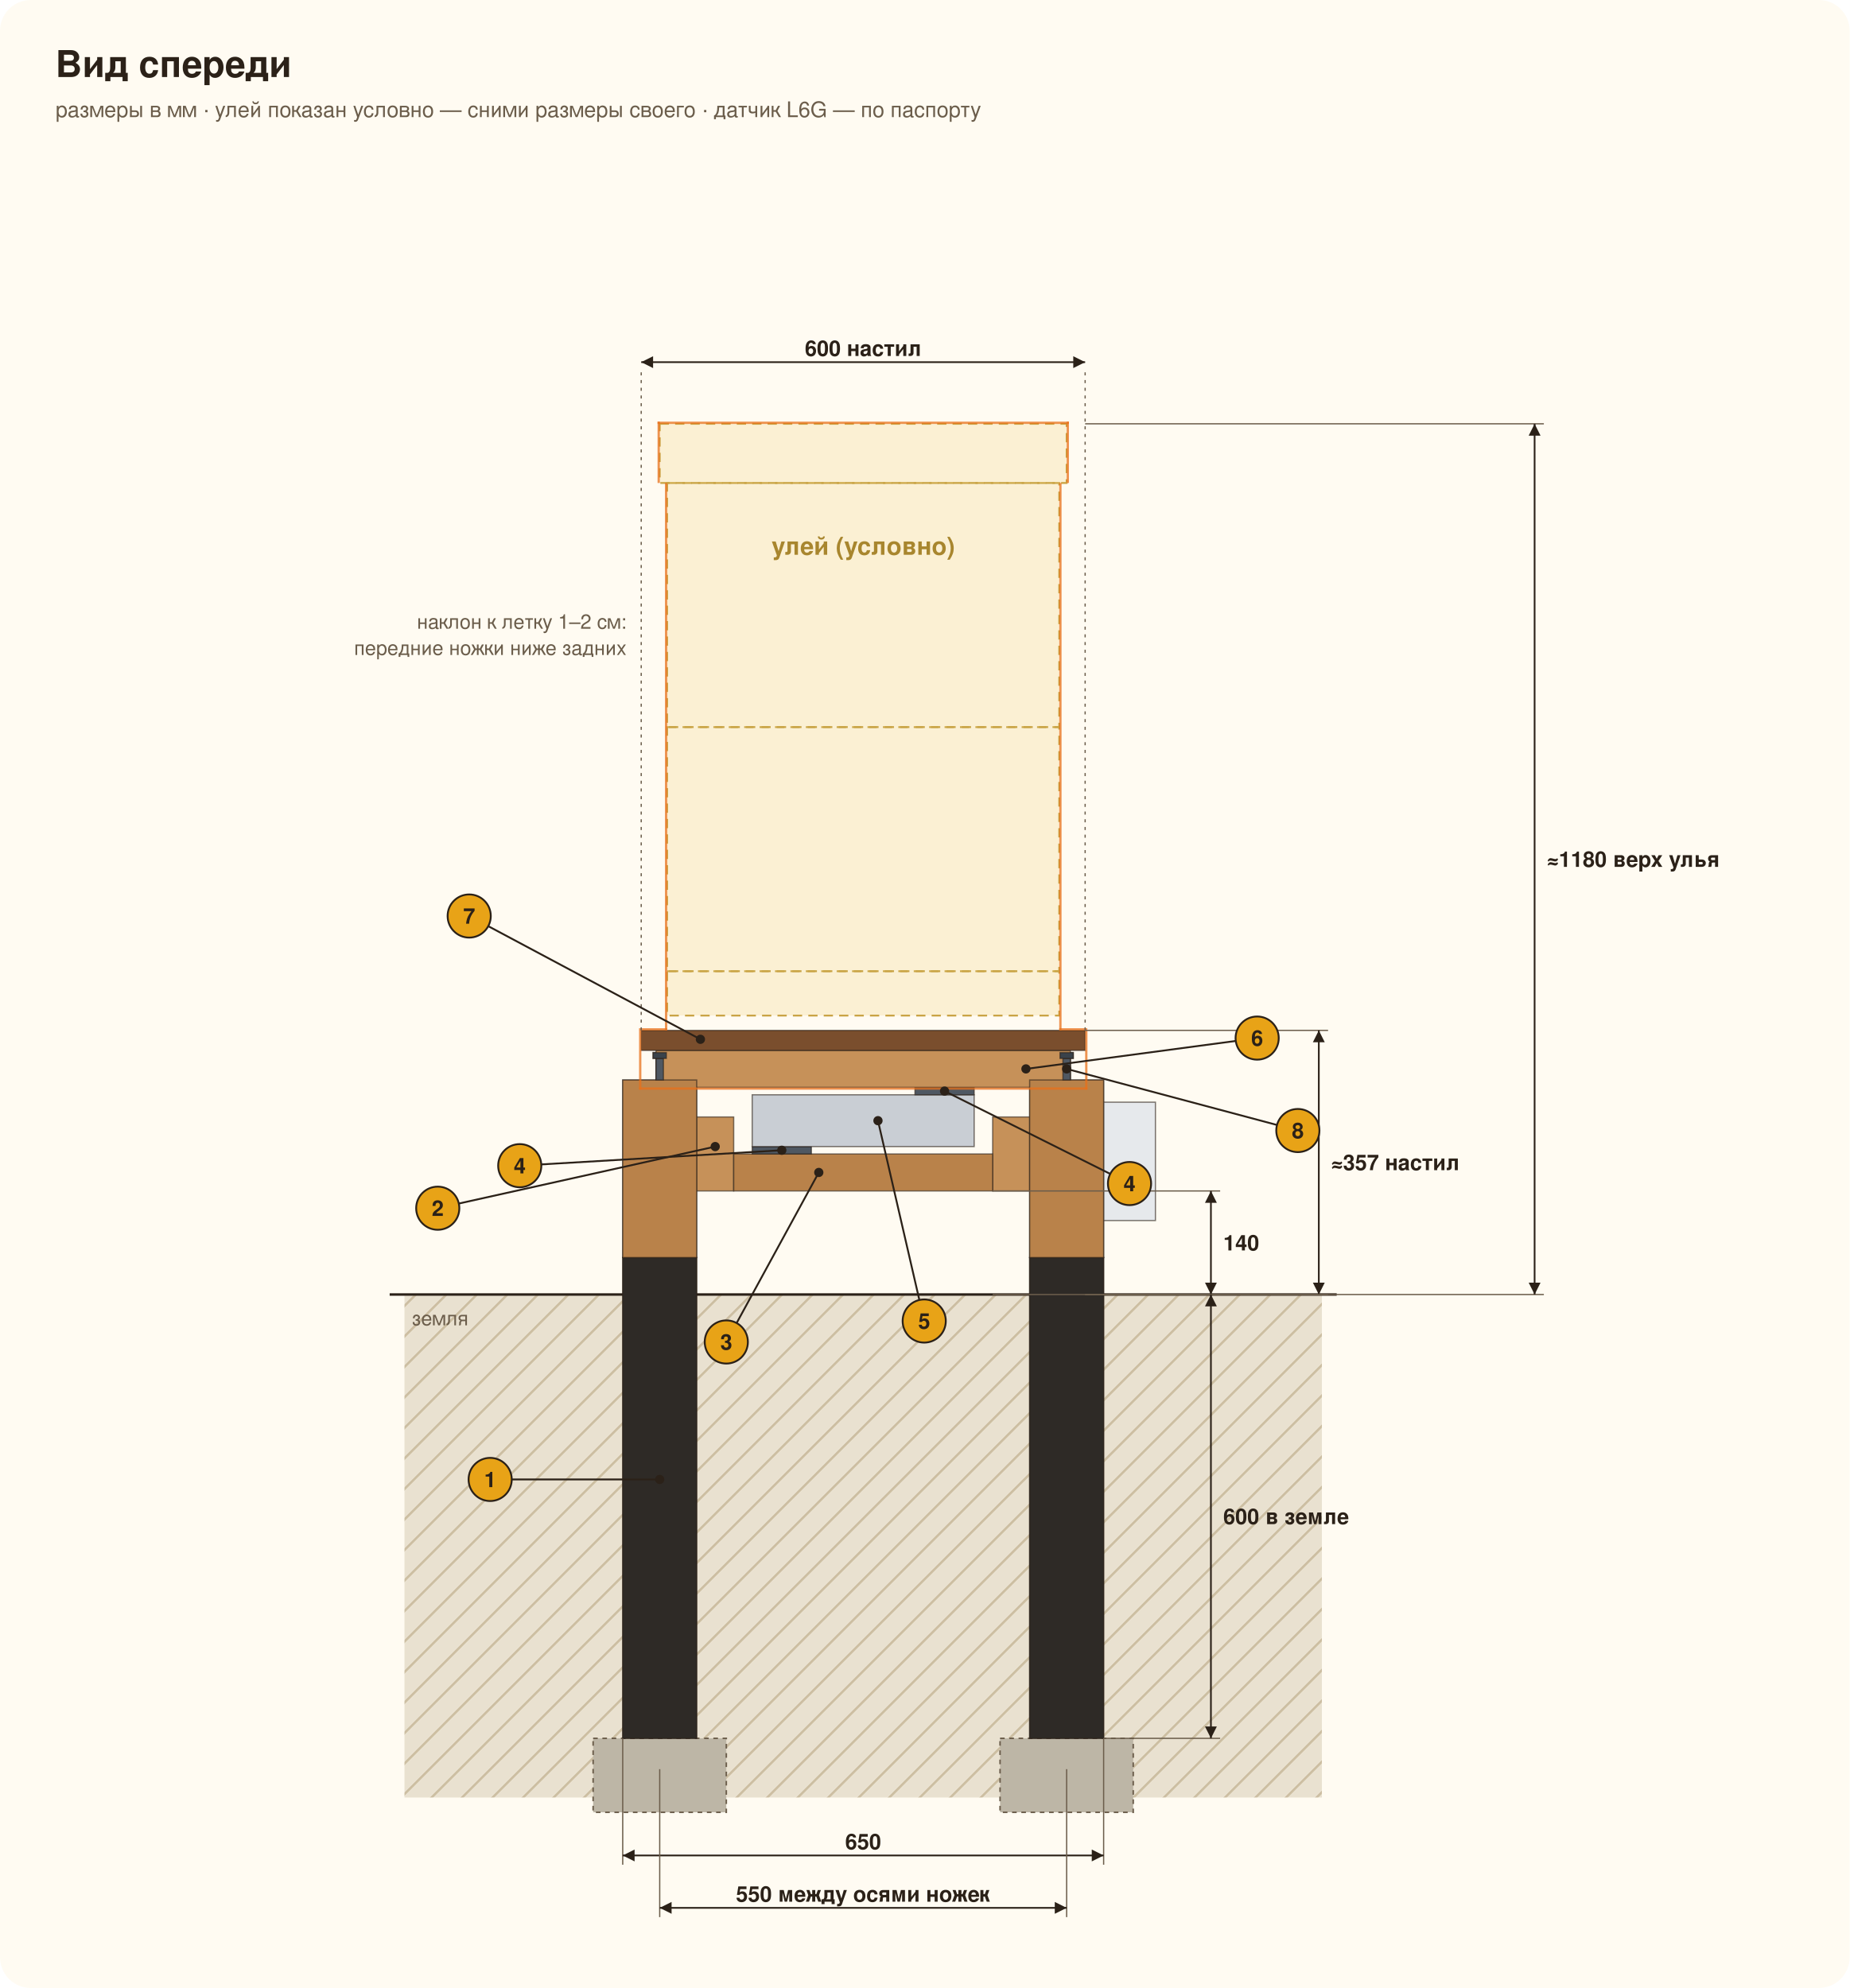
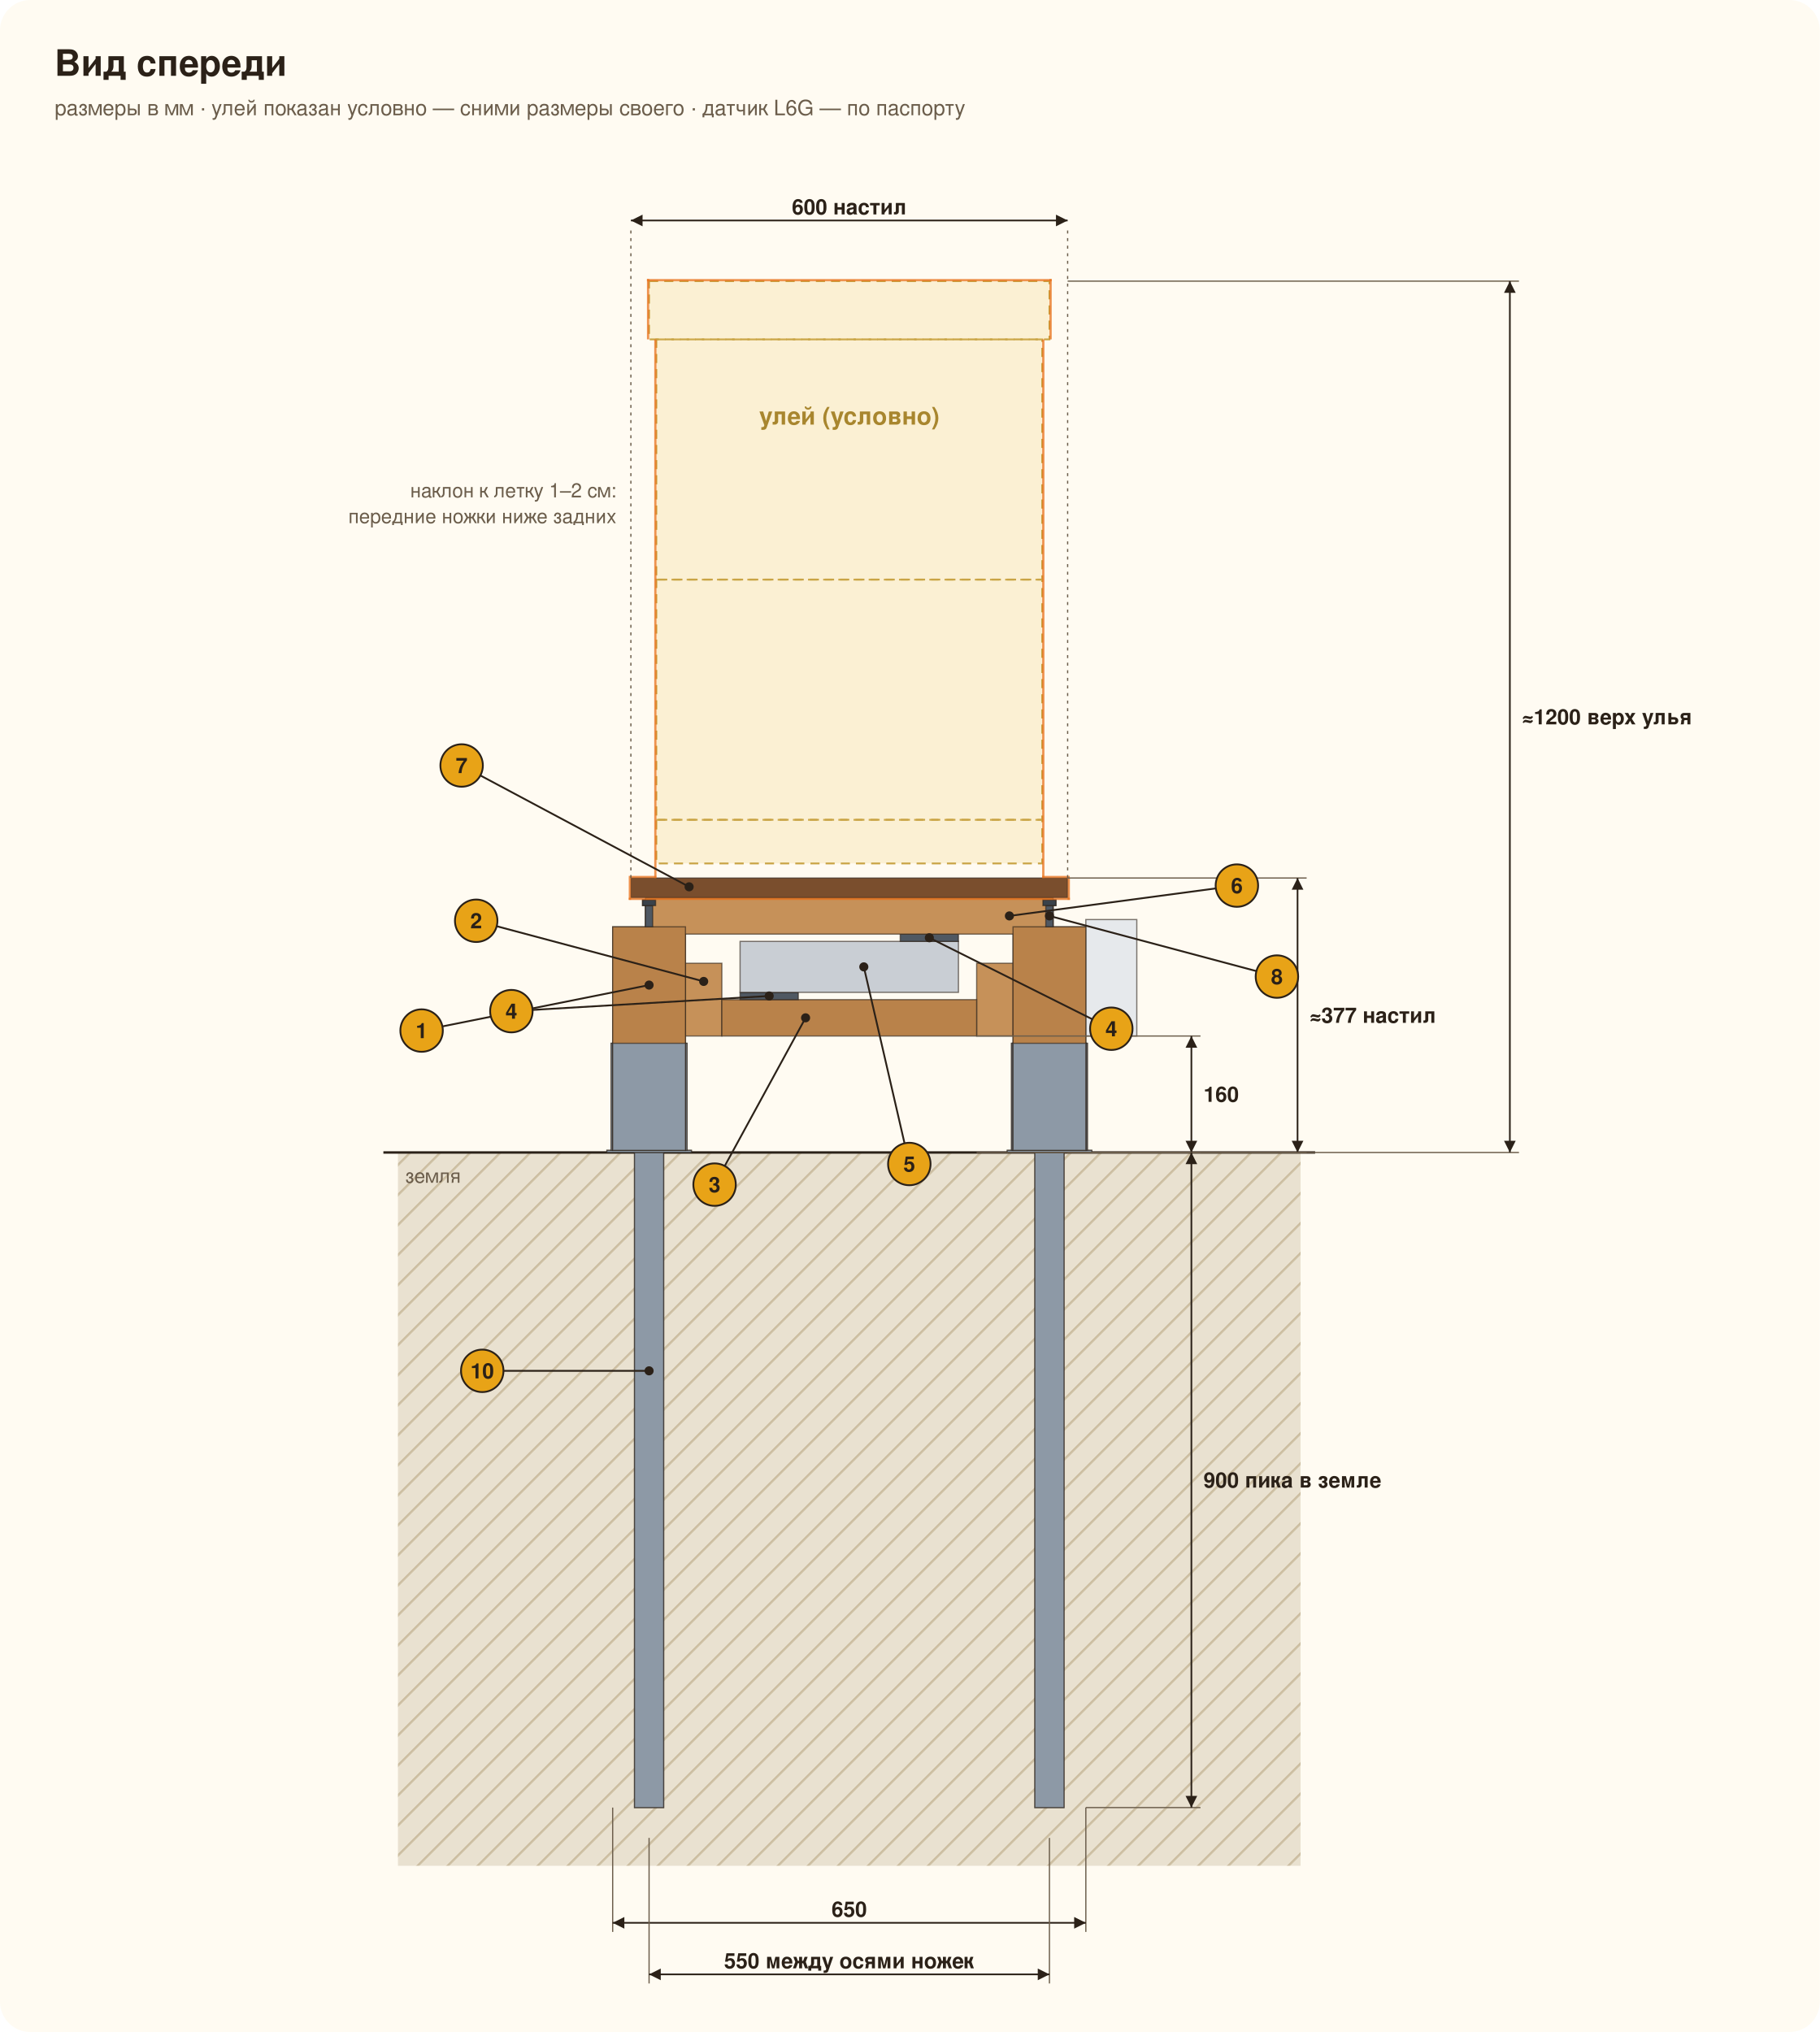
- <svg xmlns="http://www.w3.org/2000/svg" viewBox="0 0 1200 1290" width="1200" height="1290" font-family="'Segoe UI', Helvetica, Arial, sans-serif">
+ <svg xmlns="http://www.w3.org/2000/svg" viewBox="0 0 1200 1340" width="1200" height="1340" font-family="'Segoe UI', Helvetica, Arial, sans-serif">
  <defs>
    <marker id="a" viewBox="0 0 10 10" refX="10" refY="5" markerWidth="7" markerHeight="7" orient="auto-start-reverse">
      <path d="M0 0 L10 5 L0 10 Z" fill="#2B2118" />
    </marker>
    <pattern id="soil" width="14" height="14" patternUnits="userSpaceOnUse" patternTransform="rotate(45)">
      <rect width="14" height="14" fill="#E9E1D0" />
      <line x1="0" y1="0" x2="0" y2="14" stroke="#CDBFA3" stroke-width="3" />
    </pattern>
  </defs>
-   <rect width="1200" height="1290" rx="20" fill="#FFFBF2" />
+   <rect width="1200" height="1340" rx="20" fill="#FFFBF2" />
  <text x="36" y="50" fill="#2B2118" font-size="24" font-weight="700">Вид спереди</text>
  <text x="36" y="76" fill="#6B5D4B" font-size="14">размеры в мм · улей показан условно — сними размеры своего · датчик L6G — по паспорту</text>
-   <rect x="262.4" y="840.0" width="595.2" height="326.4" fill="url(#soil)" />
-   <line x1="252.8" y1="840.0" x2="867.2" y2="840.0" stroke="#2B2118" stroke-width="1.6" />
-   <text x="267.2" y="860.0" fill="#6B5D4B" font-size="13">земля</text>
-   <rect x="384.8" y="1128.0" width="86.4" height="48.0" fill="#BDB6A6" stroke="#6B5D4B" stroke-dasharray="3 3" />
-   <rect x="648.8" y="1128.0" width="86.4" height="48.0" fill="#BDB6A6" stroke="#6B5D4B" stroke-dasharray="3 3" />
-   <rect x="404.0" y="816.0" width="48.0" height="312.0" fill="#2E2A26" stroke="#2B2118" stroke-width="0.8" stroke-opacity="0.6" />
-   <rect x="404.0" y="700.8" width="48.0" height="115.2" fill="#B9824A" stroke="#2B2118" stroke-width="0.8" stroke-opacity="0.6" />
-   <rect x="668.0" y="816.0" width="48.0" height="312.0" fill="#2E2A26" stroke="#2B2118" stroke-width="0.8" stroke-opacity="0.6" />
-   <rect x="668.0" y="700.8" width="48.0" height="115.2" fill="#B9824A" stroke="#2B2118" stroke-width="0.8" stroke-opacity="0.6" />
-   <rect x="425.6" y="686.9" width="4.8" height="13.9" fill="#4F5862" stroke="#2B2118" stroke-width="0.8" stroke-opacity="0.6" />
-   <rect x="423.7" y="683.0" width="8.6" height="3.8" fill="#3A424A" stroke="#2B2118" stroke-width="0.8" stroke-opacity="0.6" />
-   <rect x="689.6" y="686.9" width="4.8" height="13.9" fill="#4F5862" stroke="#2B2118" stroke-width="0.8" stroke-opacity="0.6" />
-   <rect x="687.7" y="683.0" width="8.6" height="3.8" fill="#3A424A" stroke="#2B2118" stroke-width="0.8" stroke-opacity="0.6" />
-   <rect x="716.0" y="715.2" width="33.6" height="76.8" fill="#E6E9EC" stroke="#2B2118" stroke-width="0.8" stroke-opacity="0.6" />
-   <rect x="452.0" y="724.8" width="24.0" height="48.0" fill="#C69159" stroke="#2B2118" stroke-width="0.8" stroke-opacity="0.6" />
-   <rect x="644.0" y="724.8" width="24.0" height="48.0" fill="#C69159" stroke="#2B2118" stroke-width="0.8" stroke-opacity="0.6" />
-   <rect x="476.0" y="748.8" width="168.0" height="24.0" fill="#B9824A" stroke="#2B2118" stroke-width="0.8" stroke-opacity="0.6" />
-   <rect x="488.0" y="744.0" width="38.4" height="4.8" fill="#4F5862" stroke="#2B2118" stroke-width="0.8" stroke-opacity="0.6" />
-   <rect x="488.0" y="710.4" width="144.0" height="33.6" fill="#C9CED4" stroke="#2B2118" stroke-width="0.8" stroke-opacity="0.6" />
-   <rect x="593.6" y="705.6" width="38.4" height="4.8" fill="#4F5862" stroke="#2B2118" stroke-width="0.8" stroke-opacity="0.6" />
-   <rect x="425.6" y="681.6" width="268.8" height="24.0" fill="#C69159" stroke="#2B2118" stroke-width="0.8" stroke-opacity="0.6" />
-   <rect x="416.0" y="668.6" width="288.0" height="13.0" fill="#7A4E2D" stroke="#2B2118" stroke-width="0.8" stroke-opacity="0.6" />
-   <rect x="404.0" y="816.0" width="48.0" height="312.0" fill="#2E2A26" stroke="#2B2118" stroke-width="0.8" stroke-opacity="0.6" />
-   <rect x="404.0" y="700.8" width="48.0" height="115.2" fill="#B9824A" stroke="#2B2118" stroke-width="0.8" stroke-opacity="0.6" />
-   <rect x="668.0" y="816.0" width="48.0" height="312.0" fill="#2E2A26" stroke="#2B2118" stroke-width="0.8" stroke-opacity="0.6" />
-   <rect x="668.0" y="700.8" width="48.0" height="115.2" fill="#B9824A" stroke="#2B2118" stroke-width="0.8" stroke-opacity="0.6" />
-   <rect x="425.6" y="686.9" width="4.8" height="13.9" fill="#4F5862" stroke="#2B2118" stroke-width="0.8" stroke-opacity="0.6" />
-   <rect x="423.7" y="683.0" width="8.6" height="3.8" fill="#3A424A" stroke="#2B2118" stroke-width="0.8" stroke-opacity="0.6" />
-   <rect x="689.6" y="686.9" width="4.8" height="13.9" fill="#4F5862" stroke="#2B2118" stroke-width="0.8" stroke-opacity="0.6" />
-   <rect x="687.7" y="683.0" width="8.6" height="3.8" fill="#3A424A" stroke="#2B2118" stroke-width="0.8" stroke-opacity="0.6" />
-   <rect x="432.8" y="630.2" width="254.4" height="28.8" fill="#F2D27A" fill-opacity="0.25" stroke="#C9A445" stroke-width="1.2" stroke-dasharray="6 4" />
-   <rect x="432.8" y="471.8" width="254.4" height="158.4" fill="#F2D27A" fill-opacity="0.25" stroke="#C9A445" stroke-width="1.2" stroke-dasharray="6 4" />
-   <rect x="432.8" y="313.4" width="254.4" height="158.4" fill="#F2D27A" fill-opacity="0.25" stroke="#C9A445" stroke-width="1.2" stroke-dasharray="6 4" />
-   <rect x="428.0" y="275.0" width="264.0" height="38.4" fill="#F2D27A" fill-opacity="0.25" stroke="#C9A445" stroke-width="1.2" stroke-dasharray="6 4" />
-   <text x="560.0" y="360.0" fill="#A8862E" font-size="16" font-weight="700" text-anchor="middle">улей (условно)</text>
-   <rect x="431.4" y="313.4" width="1.5" height="355.2" fill="#E8701A" fill-opacity="0.75" />
-   <rect x="426.6" y="273.6" width="1.5" height="39.8" fill="#E8701A" fill-opacity="0.75" />
-   <rect x="414.6" y="668.6" width="1.5" height="38.4" fill="#E8701A" fill-opacity="0.75" />
-   <rect x="414.6" y="667.2" width="18.2" height="1.5" fill="#E8701A" fill-opacity="0.75" />
-   <rect x="687.2" y="313.4" width="1.5" height="355.2" fill="#E8701A" fill-opacity="0.75" />
-   <rect x="692.0" y="273.6" width="1.5" height="39.8" fill="#E8701A" fill-opacity="0.75" />
-   <rect x="704.0" y="668.6" width="1.5" height="38.4" fill="#E8701A" fill-opacity="0.75" />
-   <rect x="687.2" y="667.2" width="18.2" height="1.5" fill="#E8701A" fill-opacity="0.75" />
-   <rect x="426.6" y="273.6" width="266.9" height="1.5" fill="#E8701A" fill-opacity="0.75" />
-   <rect x="414.6" y="705.6" width="290.9" height="1.5" fill="#E8701A" fill-opacity="0.75" />
-   <line x1="416.0" y1="668.6" x2="416.0" y2="241.0" stroke="#6B5D4B" stroke-width="0.8" stroke-dasharray="2 3" />
-   <line x1="704.0" y1="668.6" x2="704.0" y2="241.0" stroke="#6B5D4B" stroke-width="0.8" stroke-dasharray="2 3" />
-   <line x1="416.0" y1="235.0" x2="704.0" y2="235.0" stroke="#2B2118" stroke-width="1.1" marker-start="url(#a)" marker-end="url(#a)" />
-   <rect x="514.0" y="218.0" width="92.0" height="16" fill="#FFFBF2" />
-   <text x="560.0" y="231.0" fill="#2B2118" font-size="14" font-weight="600" text-anchor="middle">600 настил</text>
-   <line x1="404.0" y1="1128.0" x2="404.0" y2="1210.0" stroke="#6B5D4B" stroke-width="0.8" />
-   <line x1="716.0" y1="1128.0" x2="716.0" y2="1210.0" stroke="#6B5D4B" stroke-width="0.8" />
-   <line x1="404.0" y1="1204.0" x2="716.0" y2="1204.0" stroke="#2B2118" stroke-width="1.1" marker-start="url(#a)" marker-end="url(#a)" />
-   <rect x="542.0" y="1187.0" width="36.0" height="16" fill="#FFFBF2" />
-   <text x="560.0" y="1200.0" fill="#2B2118" font-size="14" font-weight="600" text-anchor="middle">650</text>
-   <line x1="428.0" y1="1148.0" x2="428.0" y2="1244.0" stroke="#6B5D4B" stroke-width="0.8" />
-   <line x1="692.0" y1="1148.0" x2="692.0" y2="1244.0" stroke="#6B5D4B" stroke-width="0.8" />
-   <line x1="428.0" y1="1238.0" x2="692.0" y2="1238.0" stroke="#2B2118" stroke-width="1.1" marker-start="url(#a)" marker-end="url(#a)" />
-   <rect x="470.0" y="1221.0" width="180.0" height="16" fill="#FFFBF2" />
-   <text x="560.0" y="1234.0" fill="#2B2118" font-size="14" font-weight="600" text-anchor="middle">550 между осями ножек</text>
-   <line x1="644.0" y1="840.0" x2="791.6" y2="840.0" stroke="#6B5D4B" stroke-width="0.8" />
-   <line x1="644.0" y1="772.8" x2="791.6" y2="772.8" stroke="#6B5D4B" stroke-width="0.8" />
-   <line x1="785.6" y1="840.0" x2="785.6" y2="772.8" stroke="#2B2118" stroke-width="1.1" marker-start="url(#a)" marker-end="url(#a)" />
-   <text x="793.6" y="811.4" fill="#2B2118" font-size="14" font-weight="600" text-anchor="start">140</text>
-   <line x1="704.0" y1="840.0" x2="861.6" y2="840.0" stroke="#6B5D4B" stroke-width="0.8" />
-   <line x1="704.0" y1="668.6" x2="861.6" y2="668.6" stroke="#6B5D4B" stroke-width="0.8" />
-   <line x1="855.6" y1="840.0" x2="855.6" y2="668.6" stroke="#2B2118" stroke-width="1.1" marker-start="url(#a)" marker-end="url(#a)" />
-   <text x="863.6" y="759.3" fill="#2B2118" font-size="14" font-weight="600" text-anchor="start">≈357 настил</text>
-   <line x1="704.0" y1="840.0" x2="1001.6" y2="840.0" stroke="#6B5D4B" stroke-width="0.8" />
-   <line x1="704.0" y1="275.0" x2="1001.6" y2="275.0" stroke="#6B5D4B" stroke-width="0.8" />
-   <line x1="995.6" y1="840.0" x2="995.6" y2="275.0" stroke="#2B2118" stroke-width="1.1" marker-start="url(#a)" marker-end="url(#a)" />
-   <text x="1003.6" y="562.5" fill="#2B2118" font-size="14" font-weight="600" text-anchor="start">≈1180 верх улья</text>
-   <line x1="716.0" y1="1128.0" x2="791.6" y2="1128.0" stroke="#6B5D4B" stroke-width="0.8" />
-   <line x1="716.0" y1="840.0" x2="791.6" y2="840.0" stroke="#6B5D4B" stroke-width="0.8" />
-   <line x1="785.6" y1="1128.0" x2="785.6" y2="840.0" stroke="#2B2118" stroke-width="1.1" marker-start="url(#a)" marker-end="url(#a)" />
-   <text x="793.6" y="989.0" fill="#2B2118" font-size="14" font-weight="600" text-anchor="start">600 в земле</text>
-   <line x1="428.0" y1="960.0" x2="318.0" y2="960.0" stroke="#2B2118" stroke-width="1.2" />
-   <circle cx="428.0" cy="960.0" r="3" fill="#2B2118" />
-   <circle cx="318.0" cy="960.0" r="14" fill="#E8A317" stroke="#2B2118" stroke-width="1.2" />
-   <text x="318.0" y="965.0" fill="#2B2118" font-size="14" font-weight="700" text-anchor="middle">1</text>
-   <line x1="464.0" y1="744.0" x2="284.0" y2="784.0" stroke="#2B2118" stroke-width="1.2" />
-   <circle cx="464.0" cy="744.0" r="3" fill="#2B2118" />
-   <circle cx="284.0" cy="784.0" r="14" fill="#E8A317" stroke="#2B2118" stroke-width="1.2" />
-   <text x="284.0" y="789.0" fill="#2B2118" font-size="14" font-weight="700" text-anchor="middle">2</text>
-   <line x1="531.2" y1="760.8" x2="471.2" y2="870.8" stroke="#2B2118" stroke-width="1.2" />
-   <circle cx="531.2" cy="760.8" r="3" fill="#2B2118" />
-   <circle cx="471.2" cy="870.8" r="14" fill="#E8A317" stroke="#2B2118" stroke-width="1.2" />
-   <text x="471.2" y="875.8" fill="#2B2118" font-size="14" font-weight="700" text-anchor="middle">3</text>
-   <line x1="507.2" y1="746.4" x2="337.2" y2="756.4" stroke="#2B2118" stroke-width="1.2" />
-   <circle cx="507.2" cy="746.4" r="3" fill="#2B2118" />
-   <circle cx="337.2" cy="756.4" r="14" fill="#E8A317" stroke="#2B2118" stroke-width="1.2" />
-   <text x="337.2" y="761.4" fill="#2B2118" font-size="14" font-weight="700" text-anchor="middle">4</text>
-   <line x1="612.8" y1="708.0" x2="732.8" y2="768.0" stroke="#2B2118" stroke-width="1.2" />
-   <circle cx="612.8" cy="708.0" r="3" fill="#2B2118" />
-   <circle cx="732.8" cy="768.0" r="14" fill="#E8A317" stroke="#2B2118" stroke-width="1.2" />
-   <text x="732.8" y="773.0" fill="#2B2118" font-size="14" font-weight="700" text-anchor="middle">4</text>
-   <line x1="569.6" y1="727.2" x2="599.6" y2="857.2" stroke="#2B2118" stroke-width="1.2" />
-   <circle cx="569.6" cy="727.2" r="3" fill="#2B2118" />
-   <circle cx="599.6" cy="857.2" r="14" fill="#E8A317" stroke="#2B2118" stroke-width="1.2" />
-   <text x="599.6" y="862.2" fill="#2B2118" font-size="14" font-weight="700" text-anchor="middle">5</text>
-   <line x1="665.6" y1="693.6" x2="815.6" y2="673.6" stroke="#2B2118" stroke-width="1.2" />
-   <circle cx="665.6" cy="693.6" r="3" fill="#2B2118" />
-   <circle cx="815.6" cy="673.6" r="14" fill="#E8A317" stroke="#2B2118" stroke-width="1.2" />
-   <text x="815.6" y="678.6" fill="#2B2118" font-size="14" font-weight="700" text-anchor="middle">6</text>
-   <line x1="454.4" y1="674.4" x2="304.4" y2="594.4" stroke="#2B2118" stroke-width="1.2" />
-   <circle cx="454.4" cy="674.4" r="3" fill="#2B2118" />
-   <circle cx="304.4" cy="594.4" r="14" fill="#E8A317" stroke="#2B2118" stroke-width="1.2" />
-   <text x="304.4" y="599.4" fill="#2B2118" font-size="14" font-weight="700" text-anchor="middle">7</text>
-   <line x1="692.0" y1="693.6" x2="842.0" y2="733.6" stroke="#2B2118" stroke-width="1.2" />
-   <circle cx="692.0" cy="693.6" r="3" fill="#2B2118" />
-   <circle cx="842.0" cy="733.6" r="14" fill="#E8A317" stroke="#2B2118" stroke-width="1.2" />
-   <text x="842.0" y="738.6" fill="#2B2118" font-size="14" font-weight="700" text-anchor="middle">8</text>
-   <text x="406.4" y="408.0" fill="#6B5D4B" font-size="13" text-anchor="end">наклон к летку 1–2 см:</text>
-   <text x="406.4" y="425.0" fill="#6B5D4B" font-size="13" text-anchor="end">передние ножки ниже задних</text>
+   <rect x="262.4" y="760.0" width="595.2" height="470.4" fill="url(#soil)" />
+   <line x1="252.8" y1="760.0" x2="867.2" y2="760.0" stroke="#2B2118" stroke-width="1.6" />
+   <text x="267.2" y="780.0" fill="#6B5D4B" font-size="13">земля</text>
+   <rect x="404.0" y="688.0" width="48.0" height="70.6" fill="#8D99A6" stroke="#2B2118" stroke-width="0.8" stroke-opacity="0.6" />
+   <rect x="668.0" y="688.0" width="48.0" height="70.6" fill="#8D99A6" stroke="#2B2118" stroke-width="0.8" stroke-opacity="0.6" />
+   <rect x="418.4" y="760.0" width="19.2" height="432.0" fill="#8D99A6" stroke="#2B2118" stroke-width="0.8" stroke-opacity="0.6" />
+   <rect x="400.2" y="758.6" width="55.7" height="1.4" fill="#8D99A6" stroke="#2B2118" stroke-width="0.8" stroke-opacity="0.6" />
+   <rect x="403.0" y="688.0" width="1.0" height="70.6" fill="#8D99A6" stroke="#2B2118" stroke-width="0.8" stroke-opacity="0.6" />
+   <rect x="452.0" y="688.0" width="1.0" height="70.6" fill="#8D99A6" stroke="#2B2118" stroke-width="0.8" stroke-opacity="0.6" />
+   <rect x="404.0" y="611.2" width="48.0" height="147.4" fill="#B9824A" stroke="#2B2118" stroke-width="0.8" stroke-opacity="0.6" />
+   <rect x="682.4" y="760.0" width="19.2" height="432.0" fill="#8D99A6" stroke="#2B2118" stroke-width="0.8" stroke-opacity="0.6" />
+   <rect x="664.2" y="758.6" width="55.7" height="1.4" fill="#8D99A6" stroke="#2B2118" stroke-width="0.8" stroke-opacity="0.6" />
+   <rect x="667.0" y="688.0" width="1.0" height="70.6" fill="#8D99A6" stroke="#2B2118" stroke-width="0.8" stroke-opacity="0.6" />
+   <rect x="716.0" y="688.0" width="1.0" height="70.6" fill="#8D99A6" stroke="#2B2118" stroke-width="0.8" stroke-opacity="0.6" />
+   <rect x="668.0" y="611.2" width="48.0" height="147.4" fill="#B9824A" stroke="#2B2118" stroke-width="0.8" stroke-opacity="0.6" />
+   <rect x="425.6" y="597.3" width="4.8" height="13.9" fill="#4F5862" stroke="#2B2118" stroke-width="0.8" stroke-opacity="0.6" />
+   <rect x="423.7" y="593.4" width="8.6" height="3.8" fill="#3A424A" stroke="#2B2118" stroke-width="0.8" stroke-opacity="0.6" />
+   <rect x="689.6" y="597.3" width="4.8" height="13.9" fill="#4F5862" stroke="#2B2118" stroke-width="0.8" stroke-opacity="0.6" />
+   <rect x="687.7" y="593.4" width="8.6" height="3.8" fill="#3A424A" stroke="#2B2118" stroke-width="0.8" stroke-opacity="0.6" />
+   <rect x="716.0" y="606.4" width="33.6" height="76.8" fill="#E6E9EC" stroke="#2B2118" stroke-width="0.8" stroke-opacity="0.6" />
+   <rect x="404.0" y="688.0" width="48.0" height="70.6" fill="#8D99A6" stroke="#2B2118" stroke-width="0.8" stroke-opacity="0.6" />
+   <rect x="668.0" y="688.0" width="48.0" height="70.6" fill="#8D99A6" stroke="#2B2118" stroke-width="0.8" stroke-opacity="0.6" />
+   <rect x="452.0" y="635.2" width="24.0" height="48.0" fill="#C69159" stroke="#2B2118" stroke-width="0.8" stroke-opacity="0.6" />
+   <rect x="644.0" y="635.2" width="24.0" height="48.0" fill="#C69159" stroke="#2B2118" stroke-width="0.8" stroke-opacity="0.6" />
+   <rect x="476.0" y="659.2" width="168.0" height="24.0" fill="#B9824A" stroke="#2B2118" stroke-width="0.8" stroke-opacity="0.6" />
+   <rect x="488.0" y="654.4" width="38.4" height="4.8" fill="#4F5862" stroke="#2B2118" stroke-width="0.8" stroke-opacity="0.6" />
+   <rect x="488.0" y="620.8" width="144.0" height="33.6" fill="#C9CED4" stroke="#2B2118" stroke-width="0.8" stroke-opacity="0.6" />
+   <rect x="593.6" y="616.0" width="38.4" height="4.8" fill="#4F5862" stroke="#2B2118" stroke-width="0.8" stroke-opacity="0.6" />
+   <rect x="425.6" y="592.0" width="268.8" height="24.0" fill="#C69159" stroke="#2B2118" stroke-width="0.8" stroke-opacity="0.6" />
+   <rect x="416.0" y="579.0" width="288.0" height="13.0" fill="#7A4E2D" stroke="#2B2118" stroke-width="0.8" stroke-opacity="0.6" />
+   <rect x="404.0" y="688.0" width="48.0" height="70.6" fill="#8D99A6" stroke="#2B2118" stroke-width="0.8" stroke-opacity="0.6" />
+   <rect x="668.0" y="688.0" width="48.0" height="70.6" fill="#8D99A6" stroke="#2B2118" stroke-width="0.8" stroke-opacity="0.6" />
+   <rect x="418.4" y="760.0" width="19.2" height="432.0" fill="#8D99A6" stroke="#2B2118" stroke-width="0.8" stroke-opacity="0.6" />
+   <rect x="400.2" y="758.6" width="55.7" height="1.4" fill="#8D99A6" stroke="#2B2118" stroke-width="0.8" stroke-opacity="0.6" />
+   <rect x="403.0" y="688.0" width="1.0" height="70.6" fill="#8D99A6" stroke="#2B2118" stroke-width="0.8" stroke-opacity="0.6" />
+   <rect x="452.0" y="688.0" width="1.0" height="70.6" fill="#8D99A6" stroke="#2B2118" stroke-width="0.8" stroke-opacity="0.6" />
+   <rect x="404.0" y="611.2" width="48.0" height="147.4" fill="#B9824A" stroke="#2B2118" stroke-width="0.8" stroke-opacity="0.6" />
+   <rect x="682.4" y="760.0" width="19.2" height="432.0" fill="#8D99A6" stroke="#2B2118" stroke-width="0.8" stroke-opacity="0.6" />
+   <rect x="664.2" y="758.6" width="55.7" height="1.4" fill="#8D99A6" stroke="#2B2118" stroke-width="0.8" stroke-opacity="0.6" />
+   <rect x="667.0" y="688.0" width="1.0" height="70.6" fill="#8D99A6" stroke="#2B2118" stroke-width="0.8" stroke-opacity="0.6" />
+   <rect x="716.0" y="688.0" width="1.0" height="70.6" fill="#8D99A6" stroke="#2B2118" stroke-width="0.8" stroke-opacity="0.6" />
+   <rect x="668.0" y="611.2" width="48.0" height="147.4" fill="#B9824A" stroke="#2B2118" stroke-width="0.8" stroke-opacity="0.6" />
+   <rect x="425.6" y="597.3" width="4.8" height="13.9" fill="#4F5862" stroke="#2B2118" stroke-width="0.8" stroke-opacity="0.6" />
+   <rect x="423.7" y="593.4" width="8.6" height="3.8" fill="#3A424A" stroke="#2B2118" stroke-width="0.8" stroke-opacity="0.6" />
+   <rect x="689.6" y="597.3" width="4.8" height="13.9" fill="#4F5862" stroke="#2B2118" stroke-width="0.8" stroke-opacity="0.6" />
+   <rect x="687.7" y="593.4" width="8.6" height="3.8" fill="#3A424A" stroke="#2B2118" stroke-width="0.8" stroke-opacity="0.6" />
+   <rect x="404.0" y="688.0" width="48.0" height="70.6" fill="#8D99A6" stroke="#2B2118" stroke-width="0.8" stroke-opacity="0.6" />
+   <rect x="668.0" y="688.0" width="48.0" height="70.6" fill="#8D99A6" stroke="#2B2118" stroke-width="0.8" stroke-opacity="0.6" />
+   <rect x="432.8" y="540.6" width="254.4" height="28.8" fill="#F2D27A" fill-opacity="0.25" stroke="#C9A445" stroke-width="1.2" stroke-dasharray="6 4" />
+   <rect x="432.8" y="382.2" width="254.4" height="158.4" fill="#F2D27A" fill-opacity="0.25" stroke="#C9A445" stroke-width="1.2" stroke-dasharray="6 4" />
+   <rect x="432.8" y="223.8" width="254.4" height="158.4" fill="#F2D27A" fill-opacity="0.25" stroke="#C9A445" stroke-width="1.2" stroke-dasharray="6 4" />
+   <rect x="428.0" y="185.4" width="264.0" height="38.4" fill="#F2D27A" fill-opacity="0.25" stroke="#C9A445" stroke-width="1.2" stroke-dasharray="6 4" />
+   <text x="560.0" y="280.0" fill="#A8862E" font-size="16" font-weight="700" text-anchor="middle">улей (условно)</text>
+   <rect x="431.4" y="223.8" width="1.5" height="355.2" fill="#E8701A" fill-opacity="0.75" />
+   <rect x="426.6" y="184.0" width="1.5" height="39.8" fill="#E8701A" fill-opacity="0.75" />
+   <rect x="414.6" y="579.0" width="1.5" height="14.4" fill="#E8701A" fill-opacity="0.75" />
+   <rect x="414.6" y="577.6" width="18.2" height="1.5" fill="#E8701A" fill-opacity="0.75" />
+   <rect x="687.2" y="223.8" width="1.5" height="355.2" fill="#E8701A" fill-opacity="0.75" />
+   <rect x="692.0" y="184.0" width="1.5" height="39.8" fill="#E8701A" fill-opacity="0.75" />
+   <rect x="704.0" y="579.0" width="1.5" height="14.4" fill="#E8701A" fill-opacity="0.75" />
+   <rect x="687.2" y="577.6" width="18.2" height="1.5" fill="#E8701A" fill-opacity="0.75" />
+   <rect x="426.6" y="184.0" width="266.9" height="1.5" fill="#E8701A" fill-opacity="0.75" />
+   <rect x="414.6" y="592.0" width="290.9" height="1.5" fill="#E8701A" fill-opacity="0.75" />
+   <line x1="416.0" y1="579.0" x2="416.0" y2="151.4" stroke="#6B5D4B" stroke-width="0.8" stroke-dasharray="2 3" />
+   <line x1="704.0" y1="579.0" x2="704.0" y2="151.4" stroke="#6B5D4B" stroke-width="0.8" stroke-dasharray="2 3" />
+   <line x1="416.0" y1="145.4" x2="704.0" y2="145.4" stroke="#2B2118" stroke-width="1.1" marker-start="url(#a)" marker-end="url(#a)" />
+   <rect x="514.0" y="128.4" width="92.0" height="16" fill="#FFFBF2" />
+   <text x="560.0" y="141.4" fill="#2B2118" font-size="14" font-weight="600" text-anchor="middle">600 настил</text>
+   <line x1="404.0" y1="1192.0" x2="404.0" y2="1274.0" stroke="#6B5D4B" stroke-width="0.8" />
+   <line x1="716.0" y1="1192.0" x2="716.0" y2="1274.0" stroke="#6B5D4B" stroke-width="0.8" />
+   <line x1="404.0" y1="1268.0" x2="716.0" y2="1268.0" stroke="#2B2118" stroke-width="1.1" marker-start="url(#a)" marker-end="url(#a)" />
+   <rect x="542.0" y="1251.0" width="36.0" height="16" fill="#FFFBF2" />
+   <text x="560.0" y="1264.0" fill="#2B2118" font-size="14" font-weight="600" text-anchor="middle">650</text>
+   <line x1="428.0" y1="1212.0" x2="428.0" y2="1308.0" stroke="#6B5D4B" stroke-width="0.8" />
+   <line x1="692.0" y1="1212.0" x2="692.0" y2="1308.0" stroke="#6B5D4B" stroke-width="0.8" />
+   <line x1="428.0" y1="1302.0" x2="692.0" y2="1302.0" stroke="#2B2118" stroke-width="1.1" marker-start="url(#a)" marker-end="url(#a)" />
+   <rect x="470.0" y="1285.0" width="180.0" height="16" fill="#FFFBF2" />
+   <text x="560.0" y="1298.0" fill="#2B2118" font-size="14" font-weight="600" text-anchor="middle">550 между осями ножек</text>
+   <line x1="644.0" y1="760.0" x2="791.6" y2="760.0" stroke="#6B5D4B" stroke-width="0.8" />
+   <line x1="644.0" y1="683.2" x2="791.6" y2="683.2" stroke="#6B5D4B" stroke-width="0.8" />
+   <line x1="785.6" y1="760.0" x2="785.6" y2="683.2" stroke="#2B2118" stroke-width="1.1" marker-start="url(#a)" marker-end="url(#a)" />
+   <text x="793.6" y="726.6" fill="#2B2118" font-size="14" font-weight="600" text-anchor="start">160</text>
+   <line x1="704.0" y1="760.0" x2="861.6" y2="760.0" stroke="#6B5D4B" stroke-width="0.8" />
+   <line x1="704.0" y1="579.0" x2="861.6" y2="579.0" stroke="#6B5D4B" stroke-width="0.8" />
+   <line x1="855.6" y1="760.0" x2="855.6" y2="579.0" stroke="#2B2118" stroke-width="1.1" marker-start="url(#a)" marker-end="url(#a)" />
+   <text x="863.6" y="674.5" fill="#2B2118" font-size="14" font-weight="600" text-anchor="start">≈377 настил</text>
+   <line x1="704.0" y1="760.0" x2="1001.6" y2="760.0" stroke="#6B5D4B" stroke-width="0.8" />
+   <line x1="704.0" y1="185.4" x2="1001.6" y2="185.4" stroke="#6B5D4B" stroke-width="0.8" />
+   <line x1="995.6" y1="760.0" x2="995.6" y2="185.4" stroke="#2B2118" stroke-width="1.1" marker-start="url(#a)" marker-end="url(#a)" />
+   <text x="1003.6" y="477.7" fill="#2B2118" font-size="14" font-weight="600" text-anchor="start">≈1200 верх улья</text>
+   <line x1="716.0" y1="1192.0" x2="791.6" y2="1192.0" stroke="#6B5D4B" stroke-width="0.8" />
+   <line x1="716.0" y1="760.0" x2="791.6" y2="760.0" stroke="#6B5D4B" stroke-width="0.8" />
+   <line x1="785.6" y1="1192.0" x2="785.6" y2="760.0" stroke="#2B2118" stroke-width="1.1" marker-start="url(#a)" marker-end="url(#a)" />
+   <text x="793.6" y="981.0" fill="#2B2118" font-size="14" font-weight="600" text-anchor="start">900 пика в земле</text>
+   <line x1="428.0" y1="904.0" x2="318.0" y2="904.0" stroke="#2B2118" stroke-width="1.2" />
+   <circle cx="428.0" cy="904.0" r="3" fill="#2B2118" />
+   <circle cx="318.0" cy="904.0" r="14" fill="#E8A317" stroke="#2B2118" stroke-width="1.2" />
+   <text x="318.0" y="909.0" fill="#2B2118" font-size="14" font-weight="700" text-anchor="middle">10</text>
+   <line x1="428.0" y1="649.6" x2="278.0" y2="679.6" stroke="#2B2118" stroke-width="1.2" />
+   <circle cx="428.0" cy="649.6" r="3" fill="#2B2118" />
+   <circle cx="278.0" cy="679.6" r="14" fill="#E8A317" stroke="#2B2118" stroke-width="1.2" />
+   <text x="278.0" y="684.6" fill="#2B2118" font-size="14" font-weight="700" text-anchor="middle">1</text>
+   <line x1="464.0" y1="647.2" x2="314.0" y2="607.2" stroke="#2B2118" stroke-width="1.2" />
+   <circle cx="464.0" cy="647.2" r="3" fill="#2B2118" />
+   <circle cx="314.0" cy="607.2" r="14" fill="#E8A317" stroke="#2B2118" stroke-width="1.2" />
+   <text x="314.0" y="612.2" fill="#2B2118" font-size="14" font-weight="700" text-anchor="middle">2</text>
+   <line x1="531.2" y1="671.2" x2="471.2" y2="781.2" stroke="#2B2118" stroke-width="1.2" />
+   <circle cx="531.2" cy="671.2" r="3" fill="#2B2118" />
+   <circle cx="471.2" cy="781.2" r="14" fill="#E8A317" stroke="#2B2118" stroke-width="1.2" />
+   <text x="471.2" y="786.2" fill="#2B2118" font-size="14" font-weight="700" text-anchor="middle">3</text>
+   <line x1="507.2" y1="656.8" x2="337.2" y2="666.8" stroke="#2B2118" stroke-width="1.2" />
+   <circle cx="507.2" cy="656.8" r="3" fill="#2B2118" />
+   <circle cx="337.2" cy="666.8" r="14" fill="#E8A317" stroke="#2B2118" stroke-width="1.2" />
+   <text x="337.2" y="671.8" fill="#2B2118" font-size="14" font-weight="700" text-anchor="middle">4</text>
+   <line x1="612.8" y1="618.4" x2="732.8" y2="678.4" stroke="#2B2118" stroke-width="1.2" />
+   <circle cx="612.8" cy="618.4" r="3" fill="#2B2118" />
+   <circle cx="732.8" cy="678.4" r="14" fill="#E8A317" stroke="#2B2118" stroke-width="1.2" />
+   <text x="732.8" y="683.4" fill="#2B2118" font-size="14" font-weight="700" text-anchor="middle">4</text>
+   <line x1="569.6" y1="637.6" x2="599.6" y2="767.6" stroke="#2B2118" stroke-width="1.2" />
+   <circle cx="569.6" cy="637.6" r="3" fill="#2B2118" />
+   <circle cx="599.6" cy="767.6" r="14" fill="#E8A317" stroke="#2B2118" stroke-width="1.2" />
+   <text x="599.6" y="772.6" fill="#2B2118" font-size="14" font-weight="700" text-anchor="middle">5</text>
+   <line x1="665.6" y1="604.0" x2="815.6" y2="584.0" stroke="#2B2118" stroke-width="1.2" />
+   <circle cx="665.6" cy="604.0" r="3" fill="#2B2118" />
+   <circle cx="815.6" cy="584.0" r="14" fill="#E8A317" stroke="#2B2118" stroke-width="1.2" />
+   <text x="815.6" y="589.0" fill="#2B2118" font-size="14" font-weight="700" text-anchor="middle">6</text>
+   <line x1="454.4" y1="584.8" x2="304.4" y2="504.8" stroke="#2B2118" stroke-width="1.2" />
+   <circle cx="454.4" cy="584.8" r="3" fill="#2B2118" />
+   <circle cx="304.4" cy="504.8" r="14" fill="#E8A317" stroke="#2B2118" stroke-width="1.2" />
+   <text x="304.4" y="509.8" fill="#2B2118" font-size="14" font-weight="700" text-anchor="middle">7</text>
+   <line x1="692.0" y1="604.0" x2="842.0" y2="644.0" stroke="#2B2118" stroke-width="1.2" />
+   <circle cx="692.0" cy="604.0" r="3" fill="#2B2118" />
+   <circle cx="842.0" cy="644.0" r="14" fill="#E8A317" stroke="#2B2118" stroke-width="1.2" />
+   <text x="842.0" y="649.0" fill="#2B2118" font-size="14" font-weight="700" text-anchor="middle">8</text>
+   <text x="406.4" y="328.0" fill="#6B5D4B" font-size="13" text-anchor="end">наклон к летку 1–2 см:</text>
+   <text x="406.4" y="345.0" fill="#6B5D4B" font-size="13" text-anchor="end">передние ножки ниже задних</text>
</svg>
